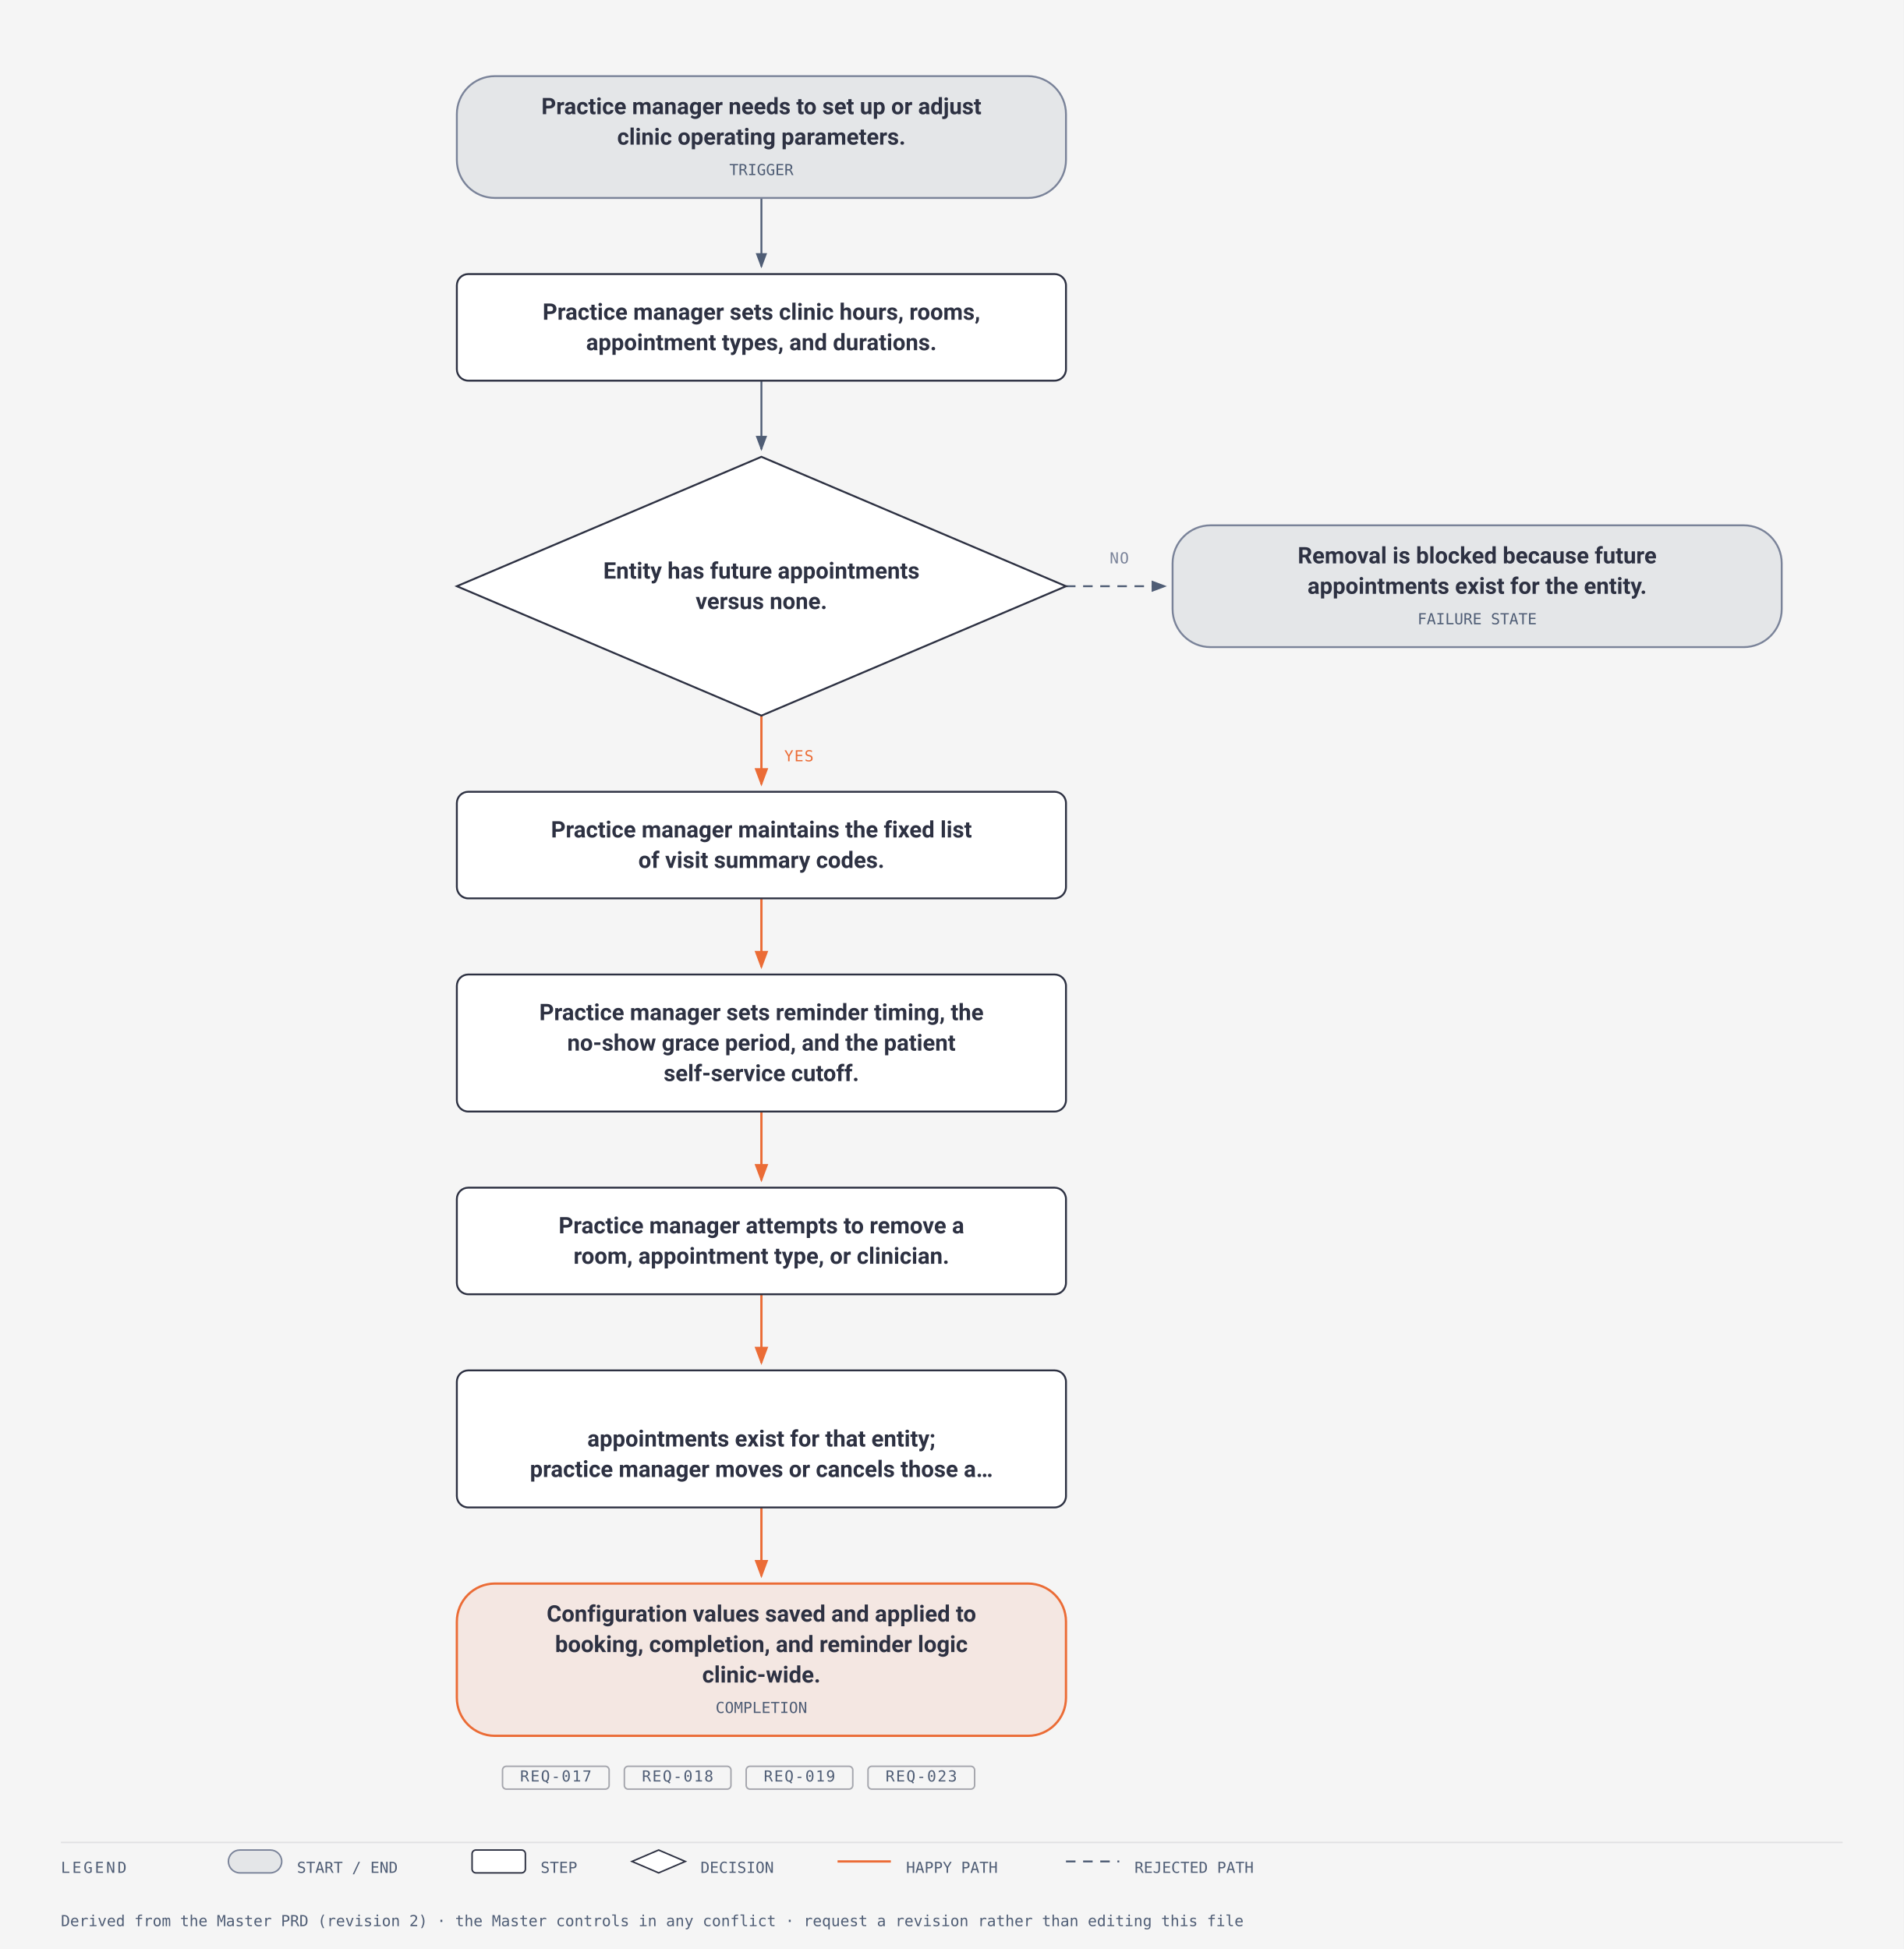
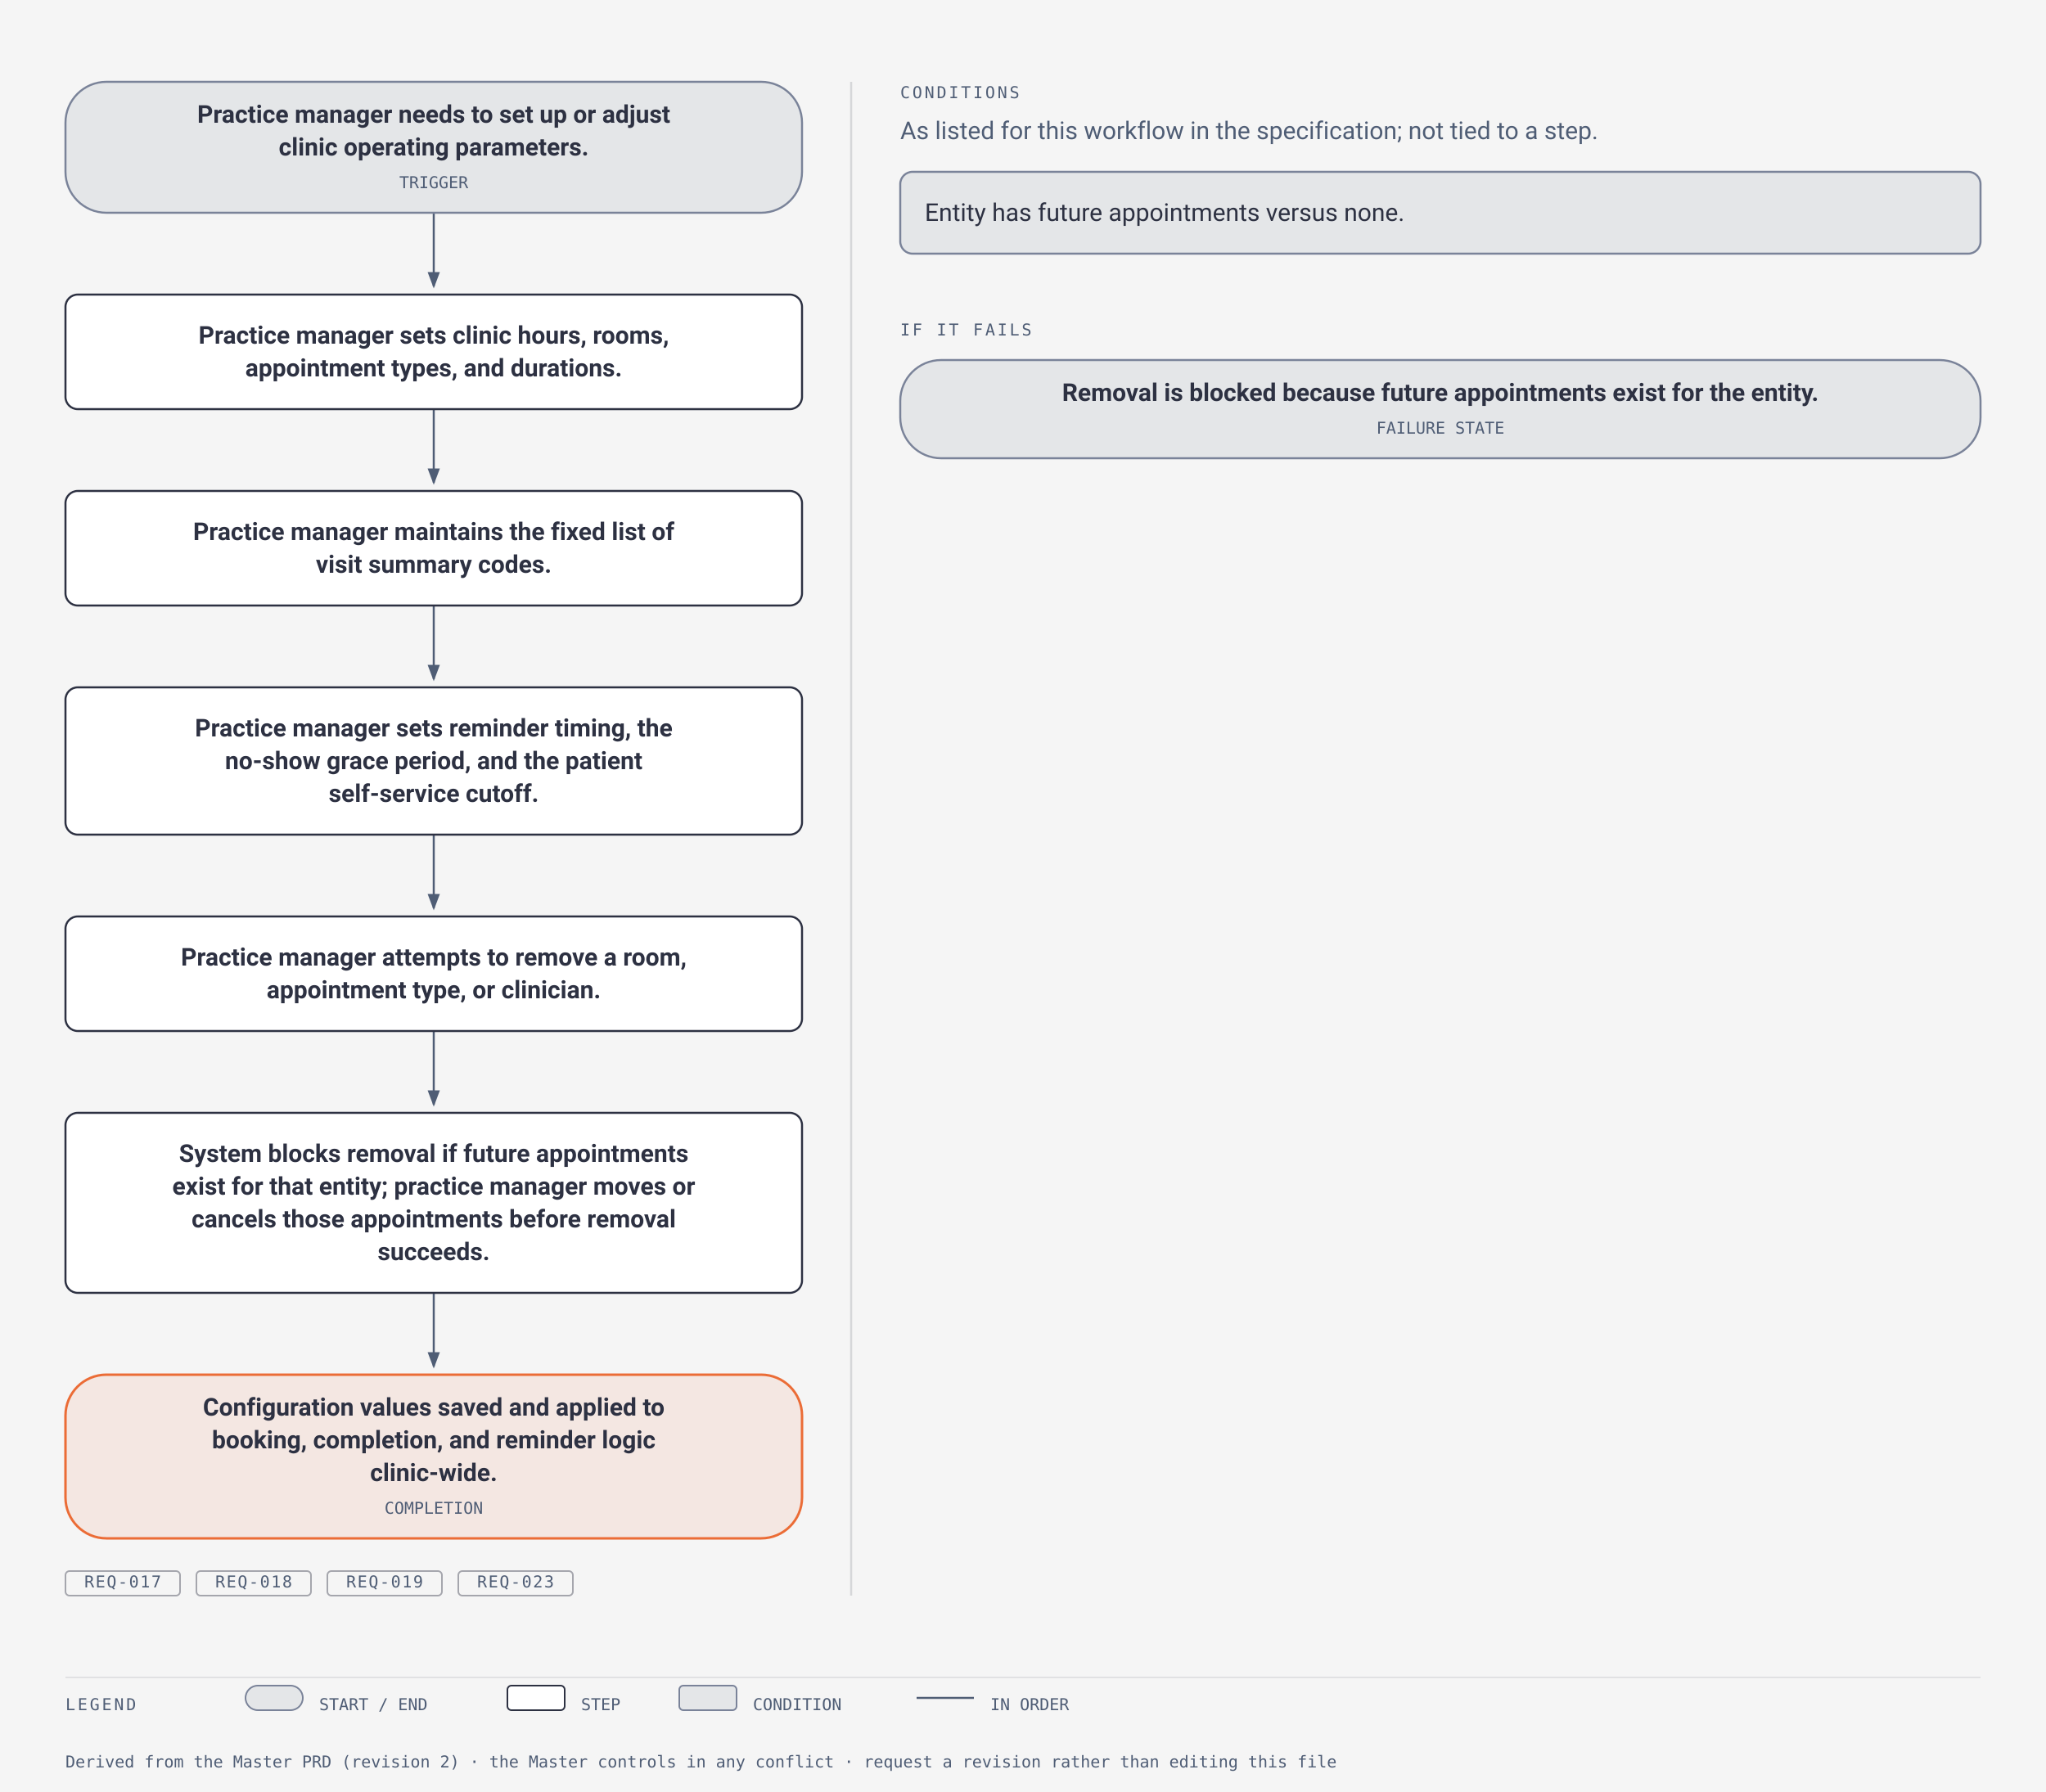
- <svg xmlns="http://www.w3.org/2000/svg" viewBox="0 0 1000 1024" width="1000" height="1024" role="img" aria-labelledby="flow-07-title flow-07-desc">
+ <svg xmlns="http://www.w3.org/2000/svg" viewBox="0 0 1000 876" width="1000" height="876" role="img" aria-labelledby="flow-07-title flow-07-desc">
  <defs>
    <marker id="arrow" markerWidth="8" markerHeight="6" refX="7" refY="3" orient="auto">
      <polygon points="0 0, 8 3, 0 6" fill="#4f5d75" />
    </marker>
    <marker id="arrow-accent" markerWidth="8" markerHeight="6" refX="7" refY="3" orient="auto">
      <polygon points="0 0, 8 3, 0 6" fill="#eb6c36" />
    </marker>
  </defs>
  <rect width="100%" height="100%" fill="#f5f5f5" />
-   <line x1="400" y1="104" x2="400" y2="140" fill="none" stroke="#4f5d75" stroke-width="1" marker-end="url(#arrow)" />
-   <line x1="400" y1="200" x2="400" y2="236" fill="none" stroke="#4f5d75" stroke-width="1" marker-end="url(#arrow)" />
-   <line x1="400" y1="376" x2="400" y2="412" fill="none" stroke="#eb6c36" stroke-width="1.2" marker-end="url(#arrow-accent)" />
-   <line x1="400" y1="472" x2="400" y2="508" fill="none" stroke="#eb6c36" stroke-width="1.2" marker-end="url(#arrow-accent)" />
-   <line x1="400" y1="584" x2="400" y2="620" fill="none" stroke="#eb6c36" stroke-width="1.2" marker-end="url(#arrow-accent)" />
-   <line x1="400" y1="680" x2="400" y2="716" fill="none" stroke="#eb6c36" stroke-width="1.2" marker-end="url(#arrow-accent)" />
-   <line x1="400" y1="792" x2="400" y2="828" fill="none" stroke="#eb6c36" stroke-width="1.2" marker-end="url(#arrow-accent)" />
-   <line x1="560" y1="308" x2="612" y2="308" fill="none" stroke="#4f5d75" stroke-width="1" stroke-dasharray="5,4" marker-end="url(#arrow)" />
-   <rect x="578" y="288" width="20" height="12" rx="2" fill="#f5f5f5" />
-   <text x="588" y="296" fill="#7a8399" font-size="8" font-family="ui-monospace, SFMono-Regular, Menlo, Consolas, monospace" text-anchor="middle" letter-spacing="0.06em">NO</text>
-   <rect x="240" y="40" width="320" height="64" rx="20" fill="#f5f5f5" />
-   <rect x="240" y="40" width="320" height="64" rx="20" fill="rgba(79,93,117,0.10)" stroke="#7a8399" stroke-width="1" />
-   <text x="400" y="60" fill="#2d3142" font-size="12" font-family="ui-sans-serif, system-ui, -apple-system, 'Segoe UI', Roboto, sans-serif" font-weight="600" text-anchor="middle">Practice manager needs to set up or adjust</text>
-   <text x="400" y="76" fill="#2d3142" font-size="12" font-family="ui-sans-serif, system-ui, -apple-system, 'Segoe UI', Roboto, sans-serif" font-weight="600" text-anchor="middle">clinic operating parameters.</text>
-   <text x="400" y="92" fill="#4f5d75" font-size="8" font-family="ui-monospace, SFMono-Regular, Menlo, Consolas, monospace" text-anchor="middle">TRIGGER</text>
-   <rect x="240" y="144" width="320" height="56" rx="6" fill="#f5f5f5" />
-   <rect x="240" y="144" width="320" height="56" rx="6" fill="#ffffff" stroke="#2d3142" stroke-width="1" />
-   <text x="400" y="168" fill="#2d3142" font-size="12" font-family="ui-sans-serif, system-ui, -apple-system, 'Segoe UI', Roboto, sans-serif" font-weight="600" text-anchor="middle">Practice manager sets clinic hours, rooms,</text>
-   <text x="400" y="184" fill="#2d3142" font-size="12" font-family="ui-sans-serif, system-ui, -apple-system, 'Segoe UI', Roboto, sans-serif" font-weight="600" text-anchor="middle">appointment types, and durations.</text>
-   <polygon points="400,240 560,308 400,376 240,308" fill="#f5f5f5" />
-   <polygon points="400,240 560,308 400,376 240,308" fill="#ffffff" stroke="#2d3142" stroke-width="1" />
-   <text x="400" y="304" fill="#2d3142" font-size="12" font-family="ui-sans-serif, system-ui, -apple-system, 'Segoe UI', Roboto, sans-serif" font-weight="600" text-anchor="middle">Entity has future appointments</text>
-   <text x="400" y="320" fill="#2d3142" font-size="12" font-family="ui-sans-serif, system-ui, -apple-system, 'Segoe UI', Roboto, sans-serif" font-weight="600" text-anchor="middle">versus none.</text>
-   <text x="412" y="400" fill="#eb6c36" font-size="8" font-family="ui-monospace, SFMono-Regular, Menlo, Consolas, monospace" letter-spacing="0.06em">YES</text>
-   <rect x="240" y="416" width="320" height="56" rx="6" fill="#f5f5f5" />
-   <rect x="240" y="416" width="320" height="56" rx="6" fill="#ffffff" stroke="#2d3142" stroke-width="1" />
-   <text x="400" y="440" fill="#2d3142" font-size="12" font-family="ui-sans-serif, system-ui, -apple-system, 'Segoe UI', Roboto, sans-serif" font-weight="600" text-anchor="middle">Practice manager maintains the fixed list</text>
-   <text x="400" y="456" fill="#2d3142" font-size="12" font-family="ui-sans-serif, system-ui, -apple-system, 'Segoe UI', Roboto, sans-serif" font-weight="600" text-anchor="middle">of visit summary codes.</text>
-   <rect x="240" y="512" width="320" height="72" rx="6" fill="#f5f5f5" />
-   <rect x="240" y="512" width="320" height="72" rx="6" fill="#ffffff" stroke="#2d3142" stroke-width="1" />
-   <text x="400" y="536" fill="#2d3142" font-size="12" font-family="ui-sans-serif, system-ui, -apple-system, 'Segoe UI', Roboto, sans-serif" font-weight="600" text-anchor="middle">Practice manager sets reminder timing, the</text>
-   <text x="400" y="552" fill="#2d3142" font-size="12" font-family="ui-sans-serif, system-ui, -apple-system, 'Segoe UI', Roboto, sans-serif" font-weight="600" text-anchor="middle">no-show grace period, and the patient</text>
-   <text x="400" y="568" fill="#2d3142" font-size="12" font-family="ui-sans-serif, system-ui, -apple-system, 'Segoe UI', Roboto, sans-serif" font-weight="600" text-anchor="middle">self-service cutoff.</text>
-   <rect x="240" y="624" width="320" height="56" rx="6" fill="#f5f5f5" />
-   <rect x="240" y="624" width="320" height="56" rx="6" fill="#ffffff" stroke="#2d3142" stroke-width="1" />
-   <text x="400" y="648" fill="#2d3142" font-size="12" font-family="ui-sans-serif, system-ui, -apple-system, 'Segoe UI', Roboto, sans-serif" font-weight="600" text-anchor="middle">Practice manager attempts to remove a</text>
-   <text x="400" y="664" fill="#2d3142" font-size="12" font-family="ui-sans-serif, system-ui, -apple-system, 'Segoe UI', Roboto, sans-serif" font-weight="600" text-anchor="middle">room, appointment type, or clinician.</text>
-   <rect x="240" y="720" width="320" height="72" rx="6" fill="#f5f5f5" />
-   <rect x="240" y="720" width="320" height="72" rx="6" fill="#ffffff" stroke="#2d3142" stroke-width="1" />
-   <text x="400" y="744" fill="#2d3142" font-size="12" font-family="ui-sans-serif, system-ui, -apple-system, 'Segoe UI', Roboto, sans-serif" font-weight="600" text-anchor="middle" />
-   <text x="400" y="760" fill="#2d3142" font-size="12" font-family="ui-sans-serif, system-ui, -apple-system, 'Segoe UI', Roboto, sans-serif" font-weight="600" text-anchor="middle">appointments exist for that entity;</text>
-   <text x="400" y="776" fill="#2d3142" font-size="12" font-family="ui-sans-serif, system-ui, -apple-system, 'Segoe UI', Roboto, sans-serif" font-weight="600" text-anchor="middle">practice manager moves or cancels those a…</text>
-   <rect x="240" y="832" width="320" height="80" rx="20" fill="#f5f5f5" />
-   <rect x="240" y="832" width="320" height="80" rx="20" fill="rgba(235,108,54,0.10)" stroke="#eb6c36" stroke-width="1.2" />
-   <text x="400" y="852" fill="#2d3142" font-size="12" font-family="ui-sans-serif, system-ui, -apple-system, 'Segoe UI', Roboto, sans-serif" font-weight="600" text-anchor="middle">Configuration values saved and applied to</text>
-   <text x="400" y="868" fill="#2d3142" font-size="12" font-family="ui-sans-serif, system-ui, -apple-system, 'Segoe UI', Roboto, sans-serif" font-weight="600" text-anchor="middle">booking, completion, and reminder logic</text>
-   <text x="400" y="884" fill="#2d3142" font-size="12" font-family="ui-sans-serif, system-ui, -apple-system, 'Segoe UI', Roboto, sans-serif" font-weight="600" text-anchor="middle">clinic-wide.</text>
-   <text x="400" y="900" fill="#4f5d75" font-size="8" font-family="ui-monospace, SFMono-Regular, Menlo, Consolas, monospace" text-anchor="middle">COMPLETION</text>
-   <rect x="616" y="276" width="320" height="64" rx="20" fill="#f5f5f5" />
-   <rect x="616" y="276" width="320" height="64" rx="20" fill="rgba(79,93,117,0.10)" stroke="#7a8399" stroke-width="1" />
-   <text x="776" y="296" fill="#2d3142" font-size="12" font-family="ui-sans-serif, system-ui, -apple-system, 'Segoe UI', Roboto, sans-serif" font-weight="600" text-anchor="middle">Removal is blocked because future</text>
-   <text x="776" y="312" fill="#2d3142" font-size="12" font-family="ui-sans-serif, system-ui, -apple-system, 'Segoe UI', Roboto, sans-serif" font-weight="600" text-anchor="middle">appointments exist for the entity.</text>
-   <text x="776" y="328" fill="#4f5d75" font-size="8" font-family="ui-monospace, SFMono-Regular, Menlo, Consolas, monospace" text-anchor="middle">FAILURE STATE</text>
-   <rect x="264" y="928" width="56" height="12" rx="2" fill="transparent" stroke="rgba(45,49,66,0.40)" stroke-width="0.8" />
-   <text x="292" y="936" fill="#4f5d75" font-size="8" font-family="ui-monospace, SFMono-Regular, Menlo, Consolas, monospace" text-anchor="middle" letter-spacing="0.08em">REQ-017</text>
-   <rect x="328" y="928" width="56" height="12" rx="2" fill="transparent" stroke="rgba(45,49,66,0.40)" stroke-width="0.8" />
-   <text x="356" y="936" fill="#4f5d75" font-size="8" font-family="ui-monospace, SFMono-Regular, Menlo, Consolas, monospace" text-anchor="middle" letter-spacing="0.08em">REQ-018</text>
-   <rect x="392" y="928" width="56" height="12" rx="2" fill="transparent" stroke="rgba(45,49,66,0.40)" stroke-width="0.8" />
-   <text x="420" y="936" fill="#4f5d75" font-size="8" font-family="ui-monospace, SFMono-Regular, Menlo, Consolas, monospace" text-anchor="middle" letter-spacing="0.08em">REQ-019</text>
-   <rect x="456" y="928" width="56" height="12" rx="2" fill="transparent" stroke="rgba(45,49,66,0.40)" stroke-width="0.8" />
-   <text x="484" y="936" fill="#4f5d75" font-size="8" font-family="ui-monospace, SFMono-Regular, Menlo, Consolas, monospace" text-anchor="middle" letter-spacing="0.08em">REQ-023</text>
-   <line x1="32" y1="968" x2="968" y2="968" stroke="rgba(45,49,66,0.10)" stroke-width="0.8" />
-   <text x="32" y="984" fill="#4f5d75" font-size="8" font-family="ui-monospace, SFMono-Regular, Menlo, Consolas, monospace" letter-spacing="0.14em">LEGEND</text>
-   <rect x="120" y="972" width="28" height="12" rx="6" fill="rgba(79,93,117,0.10)" stroke="#7a8399" stroke-width="0.8" />
-   <text x="156" y="984" fill="#4f5d75" font-size="8" font-family="ui-monospace, SFMono-Regular, Menlo, Consolas, monospace">START / END</text>
-   <rect x="248" y="972" width="28" height="12" rx="2" fill="#ffffff" stroke="#2d3142" stroke-width="0.8" />
-   <text x="284" y="984" fill="#4f5d75" font-size="8" font-family="ui-monospace, SFMono-Regular, Menlo, Consolas, monospace">STEP</text>
-   <polygon points="346,972 360,978 346,984 332,978" fill="#ffffff" stroke="#2d3142" stroke-width="0.8" />
-   <text x="368" y="984" fill="#4f5d75" font-size="8" font-family="ui-monospace, SFMono-Regular, Menlo, Consolas, monospace">DECISION</text>
-   <line x1="440" y1="978" x2="468" y2="978" stroke="#eb6c36" stroke-width="1.2" />
-   <text x="476" y="984" fill="#4f5d75" font-size="8" font-family="ui-monospace, SFMono-Regular, Menlo, Consolas, monospace">HAPPY PATH</text>
-   <line x1="560" y1="978" x2="588" y2="978" stroke="#4f5d75" stroke-width="1" stroke-dasharray="5,4" />
-   <text x="596" y="984" fill="#4f5d75" font-size="8" font-family="ui-monospace, SFMono-Regular, Menlo, Consolas, monospace">REJECTED PATH</text>
-   <text x="32" y="1012" fill="#4f5d75" font-size="8" font-family="ui-monospace, SFMono-Regular, Menlo, Consolas, monospace">Derived from the Master PRD (revision 2) · the Master controls in any conflict · request a revision rather than editing this file</text>
+   <g data-part="sequence">
+     <line x1="212" y1="104" x2="212" y2="140" fill="none" stroke="#4f5d75" stroke-width="1" marker-end="url(#arrow)" />
+     <line x1="212" y1="200" x2="212" y2="236" fill="none" stroke="#4f5d75" stroke-width="1" marker-end="url(#arrow)" />
+     <line x1="212" y1="296" x2="212" y2="332" fill="none" stroke="#4f5d75" stroke-width="1" marker-end="url(#arrow)" />
+     <line x1="212" y1="408" x2="212" y2="444" fill="none" stroke="#4f5d75" stroke-width="1" marker-end="url(#arrow)" />
+     <line x1="212" y1="504" x2="212" y2="540" fill="none" stroke="#4f5d75" stroke-width="1" marker-end="url(#arrow)" />
+     <line x1="212" y1="632" x2="212" y2="668" fill="none" stroke="#4f5d75" stroke-width="1" marker-end="url(#arrow)" />
+     <rect x="32" y="40" width="360" height="64" rx="20" fill="#f5f5f5" />
+     <rect x="32" y="40" width="360" height="64" rx="20" fill="rgba(79,93,117,0.10)" stroke="#7a8399" stroke-width="1" />
+     <text x="212" y="60" fill="#2d3142" font-size="12" font-family="ui-sans-serif, system-ui, -apple-system, 'Segoe UI', Roboto, sans-serif" font-weight="600" text-anchor="middle">Practice manager needs to set up or adjust</text>
+     <text x="212" y="76" fill="#2d3142" font-size="12" font-family="ui-sans-serif, system-ui, -apple-system, 'Segoe UI', Roboto, sans-serif" font-weight="600" text-anchor="middle">clinic operating parameters.</text>
+     <text x="212" y="92" fill="#4f5d75" font-size="8" font-family="ui-monospace, SFMono-Regular, Menlo, Consolas, monospace" text-anchor="middle">TRIGGER</text>
+     <rect x="32" y="144" width="360" height="56" rx="6" fill="#f5f5f5" />
+     <rect x="32" y="144" width="360" height="56" rx="6" fill="#ffffff" stroke="#2d3142" stroke-width="1" />
+     <text x="212" y="168" fill="#2d3142" font-size="12" font-family="ui-sans-serif, system-ui, -apple-system, 'Segoe UI', Roboto, sans-serif" font-weight="600" text-anchor="middle">Practice manager sets clinic hours, rooms,</text>
+     <text x="212" y="184" fill="#2d3142" font-size="12" font-family="ui-sans-serif, system-ui, -apple-system, 'Segoe UI', Roboto, sans-serif" font-weight="600" text-anchor="middle">appointment types, and durations.</text>
+     <rect x="32" y="240" width="360" height="56" rx="6" fill="#f5f5f5" />
+     <rect x="32" y="240" width="360" height="56" rx="6" fill="#ffffff" stroke="#2d3142" stroke-width="1" />
+     <text x="212" y="264" fill="#2d3142" font-size="12" font-family="ui-sans-serif, system-ui, -apple-system, 'Segoe UI', Roboto, sans-serif" font-weight="600" text-anchor="middle">Practice manager maintains the fixed list of</text>
+     <text x="212" y="280" fill="#2d3142" font-size="12" font-family="ui-sans-serif, system-ui, -apple-system, 'Segoe UI', Roboto, sans-serif" font-weight="600" text-anchor="middle">visit summary codes.</text>
+     <rect x="32" y="336" width="360" height="72" rx="6" fill="#f5f5f5" />
+     <rect x="32" y="336" width="360" height="72" rx="6" fill="#ffffff" stroke="#2d3142" stroke-width="1" />
+     <text x="212" y="360" fill="#2d3142" font-size="12" font-family="ui-sans-serif, system-ui, -apple-system, 'Segoe UI', Roboto, sans-serif" font-weight="600" text-anchor="middle">Practice manager sets reminder timing, the</text>
+     <text x="212" y="376" fill="#2d3142" font-size="12" font-family="ui-sans-serif, system-ui, -apple-system, 'Segoe UI', Roboto, sans-serif" font-weight="600" text-anchor="middle">no-show grace period, and the patient</text>
+     <text x="212" y="392" fill="#2d3142" font-size="12" font-family="ui-sans-serif, system-ui, -apple-system, 'Segoe UI', Roboto, sans-serif" font-weight="600" text-anchor="middle">self-service cutoff.</text>
+     <rect x="32" y="448" width="360" height="56" rx="6" fill="#f5f5f5" />
+     <rect x="32" y="448" width="360" height="56" rx="6" fill="#ffffff" stroke="#2d3142" stroke-width="1" />
+     <text x="212" y="472" fill="#2d3142" font-size="12" font-family="ui-sans-serif, system-ui, -apple-system, 'Segoe UI', Roboto, sans-serif" font-weight="600" text-anchor="middle">Practice manager attempts to remove a room,</text>
+     <text x="212" y="488" fill="#2d3142" font-size="12" font-family="ui-sans-serif, system-ui, -apple-system, 'Segoe UI', Roboto, sans-serif" font-weight="600" text-anchor="middle">appointment type, or clinician.</text>
+     <rect x="32" y="544" width="360" height="88" rx="6" fill="#f5f5f5" />
+     <rect x="32" y="544" width="360" height="88" rx="6" fill="#ffffff" stroke="#2d3142" stroke-width="1" />
+     <text x="212" y="568" fill="#2d3142" font-size="12" font-family="ui-sans-serif, system-ui, -apple-system, 'Segoe UI', Roboto, sans-serif" font-weight="600" text-anchor="middle">System blocks removal if future appointments</text>
+     <text x="212" y="584" fill="#2d3142" font-size="12" font-family="ui-sans-serif, system-ui, -apple-system, 'Segoe UI', Roboto, sans-serif" font-weight="600" text-anchor="middle">exist for that entity; practice manager moves or</text>
+     <text x="212" y="600" fill="#2d3142" font-size="12" font-family="ui-sans-serif, system-ui, -apple-system, 'Segoe UI', Roboto, sans-serif" font-weight="600" text-anchor="middle">cancels those appointments before removal</text>
+     <text x="212" y="616" fill="#2d3142" font-size="12" font-family="ui-sans-serif, system-ui, -apple-system, 'Segoe UI', Roboto, sans-serif" font-weight="600" text-anchor="middle">succeeds.</text>
+     <rect x="32" y="672" width="360" height="80" rx="20" fill="#f5f5f5" />
+     <rect x="32" y="672" width="360" height="80" rx="20" fill="rgba(235,108,54,0.10)" stroke="#eb6c36" stroke-width="1.2" />
+     <text x="212" y="692" fill="#2d3142" font-size="12" font-family="ui-sans-serif, system-ui, -apple-system, 'Segoe UI', Roboto, sans-serif" font-weight="600" text-anchor="middle">Configuration values saved and applied to</text>
+     <text x="212" y="708" fill="#2d3142" font-size="12" font-family="ui-sans-serif, system-ui, -apple-system, 'Segoe UI', Roboto, sans-serif" font-weight="600" text-anchor="middle">booking, completion, and reminder logic</text>
+     <text x="212" y="724" fill="#2d3142" font-size="12" font-family="ui-sans-serif, system-ui, -apple-system, 'Segoe UI', Roboto, sans-serif" font-weight="600" text-anchor="middle">clinic-wide.</text>
+     <text x="212" y="740" fill="#4f5d75" font-size="8" font-family="ui-monospace, SFMono-Regular, Menlo, Consolas, monospace" text-anchor="middle">COMPLETION</text>
+     <rect x="32" y="768" width="56" height="12" rx="2" fill="transparent" stroke="rgba(45,49,66,0.40)" stroke-width="0.8" />
+     <text x="60" y="776" fill="#4f5d75" font-size="8" font-family="ui-monospace, SFMono-Regular, Menlo, Consolas, monospace" text-anchor="middle" letter-spacing="0.08em">REQ-017</text>
+     <rect x="96" y="768" width="56" height="12" rx="2" fill="transparent" stroke="rgba(45,49,66,0.40)" stroke-width="0.8" />
+     <text x="124" y="776" fill="#4f5d75" font-size="8" font-family="ui-monospace, SFMono-Regular, Menlo, Consolas, monospace" text-anchor="middle" letter-spacing="0.08em">REQ-018</text>
+     <rect x="160" y="768" width="56" height="12" rx="2" fill="transparent" stroke="rgba(45,49,66,0.40)" stroke-width="0.8" />
+     <text x="188" y="776" fill="#4f5d75" font-size="8" font-family="ui-monospace, SFMono-Regular, Menlo, Consolas, monospace" text-anchor="middle" letter-spacing="0.08em">REQ-019</text>
+     <rect x="224" y="768" width="56" height="12" rx="2" fill="transparent" stroke="rgba(45,49,66,0.40)" stroke-width="0.8" />
+     <text x="252" y="776" fill="#4f5d75" font-size="8" font-family="ui-monospace, SFMono-Regular, Menlo, Consolas, monospace" text-anchor="middle" letter-spacing="0.08em">REQ-023</text>
+   </g>
+   <line x1="416" y1="40" x2="416" y2="780" stroke="rgba(45,49,66,0.15)" stroke-width="1" />
+   <g data-part="conditions">
+     <text x="440" y="48" fill="#4f5d75" font-size="8" font-family="ui-monospace, SFMono-Regular, Menlo, Consolas, monospace" letter-spacing="0.14em">CONDITIONS</text>
+     <text x="440" y="68" fill="#4f5d75" font-size="12" font-family="ui-sans-serif, system-ui, -apple-system, 'Segoe UI', Roboto, sans-serif">As listed for this workflow in the specification; not tied to a step.</text>
+     <g data-condition="1">
+       <rect x="440" y="84" width="528" height="40" rx="6" fill="#f5f5f5" />
+       <rect x="440" y="84" width="528" height="40" rx="6" fill="rgba(79,93,117,0.10)" stroke="#7a8399" stroke-width="1" />
+       <text x="452" y="108" fill="#2d3142" font-size="12" font-family="ui-sans-serif, system-ui, -apple-system, 'Segoe UI', Roboto, sans-serif">Entity has future appointments versus none.</text>
+     </g>
+   </g>
+   <g data-part="failure">
+     <text x="440" y="164" fill="#4f5d75" font-size="8" font-family="ui-monospace, SFMono-Regular, Menlo, Consolas, monospace" letter-spacing="0.14em">IF IT FAILS</text>
+     <rect x="440" y="176" width="528" height="48" rx="20" fill="#f5f5f5" />
+     <rect x="440" y="176" width="528" height="48" rx="20" fill="rgba(79,93,117,0.10)" stroke="#7a8399" stroke-width="1" />
+     <text x="704" y="196" fill="#2d3142" font-size="12" font-family="ui-sans-serif, system-ui, -apple-system, 'Segoe UI', Roboto, sans-serif" font-weight="600" text-anchor="middle">Removal is blocked because future appointments exist for the entity.</text>
+     <text x="704" y="212" fill="#4f5d75" font-size="8" font-family="ui-monospace, SFMono-Regular, Menlo, Consolas, monospace" text-anchor="middle">FAILURE STATE</text>
+   </g>
+   <line x1="32" y1="820" x2="968" y2="820" stroke="rgba(45,49,66,0.10)" stroke-width="0.8" />
+   <text x="32" y="836" fill="#4f5d75" font-size="8" font-family="ui-monospace, SFMono-Regular, Menlo, Consolas, monospace" letter-spacing="0.14em">LEGEND</text>
+   <rect x="120" y="824" width="28" height="12" rx="6" fill="rgba(79,93,117,0.10)" stroke="#7a8399" stroke-width="0.8" />
+   <text x="156" y="836" fill="#4f5d75" font-size="8" font-family="ui-monospace, SFMono-Regular, Menlo, Consolas, monospace">START / END</text>
+   <rect x="248" y="824" width="28" height="12" rx="2" fill="#ffffff" stroke="#2d3142" stroke-width="0.8" />
+   <text x="284" y="836" fill="#4f5d75" font-size="8" font-family="ui-monospace, SFMono-Regular, Menlo, Consolas, monospace">STEP</text>
+   <rect x="332" y="824" width="28" height="12" rx="2" fill="rgba(79,93,117,0.10)" stroke="#7a8399" stroke-width="0.8" />
+   <text x="368" y="836" fill="#4f5d75" font-size="8" font-family="ui-monospace, SFMono-Regular, Menlo, Consolas, monospace">CONDITION</text>
+   <line x1="448" y1="830" x2="476" y2="830" stroke="#4f5d75" stroke-width="1" />
+   <text x="484" y="836" fill="#4f5d75" font-size="8" font-family="ui-monospace, SFMono-Regular, Menlo, Consolas, monospace">IN ORDER</text>
+   <text x="32" y="864" fill="#4f5d75" font-size="8" font-family="ui-monospace, SFMono-Regular, Menlo, Consolas, monospace">Derived from the Master PRD (revision 2) · the Master controls in any conflict · request a revision rather than editing this file</text>
</svg>
